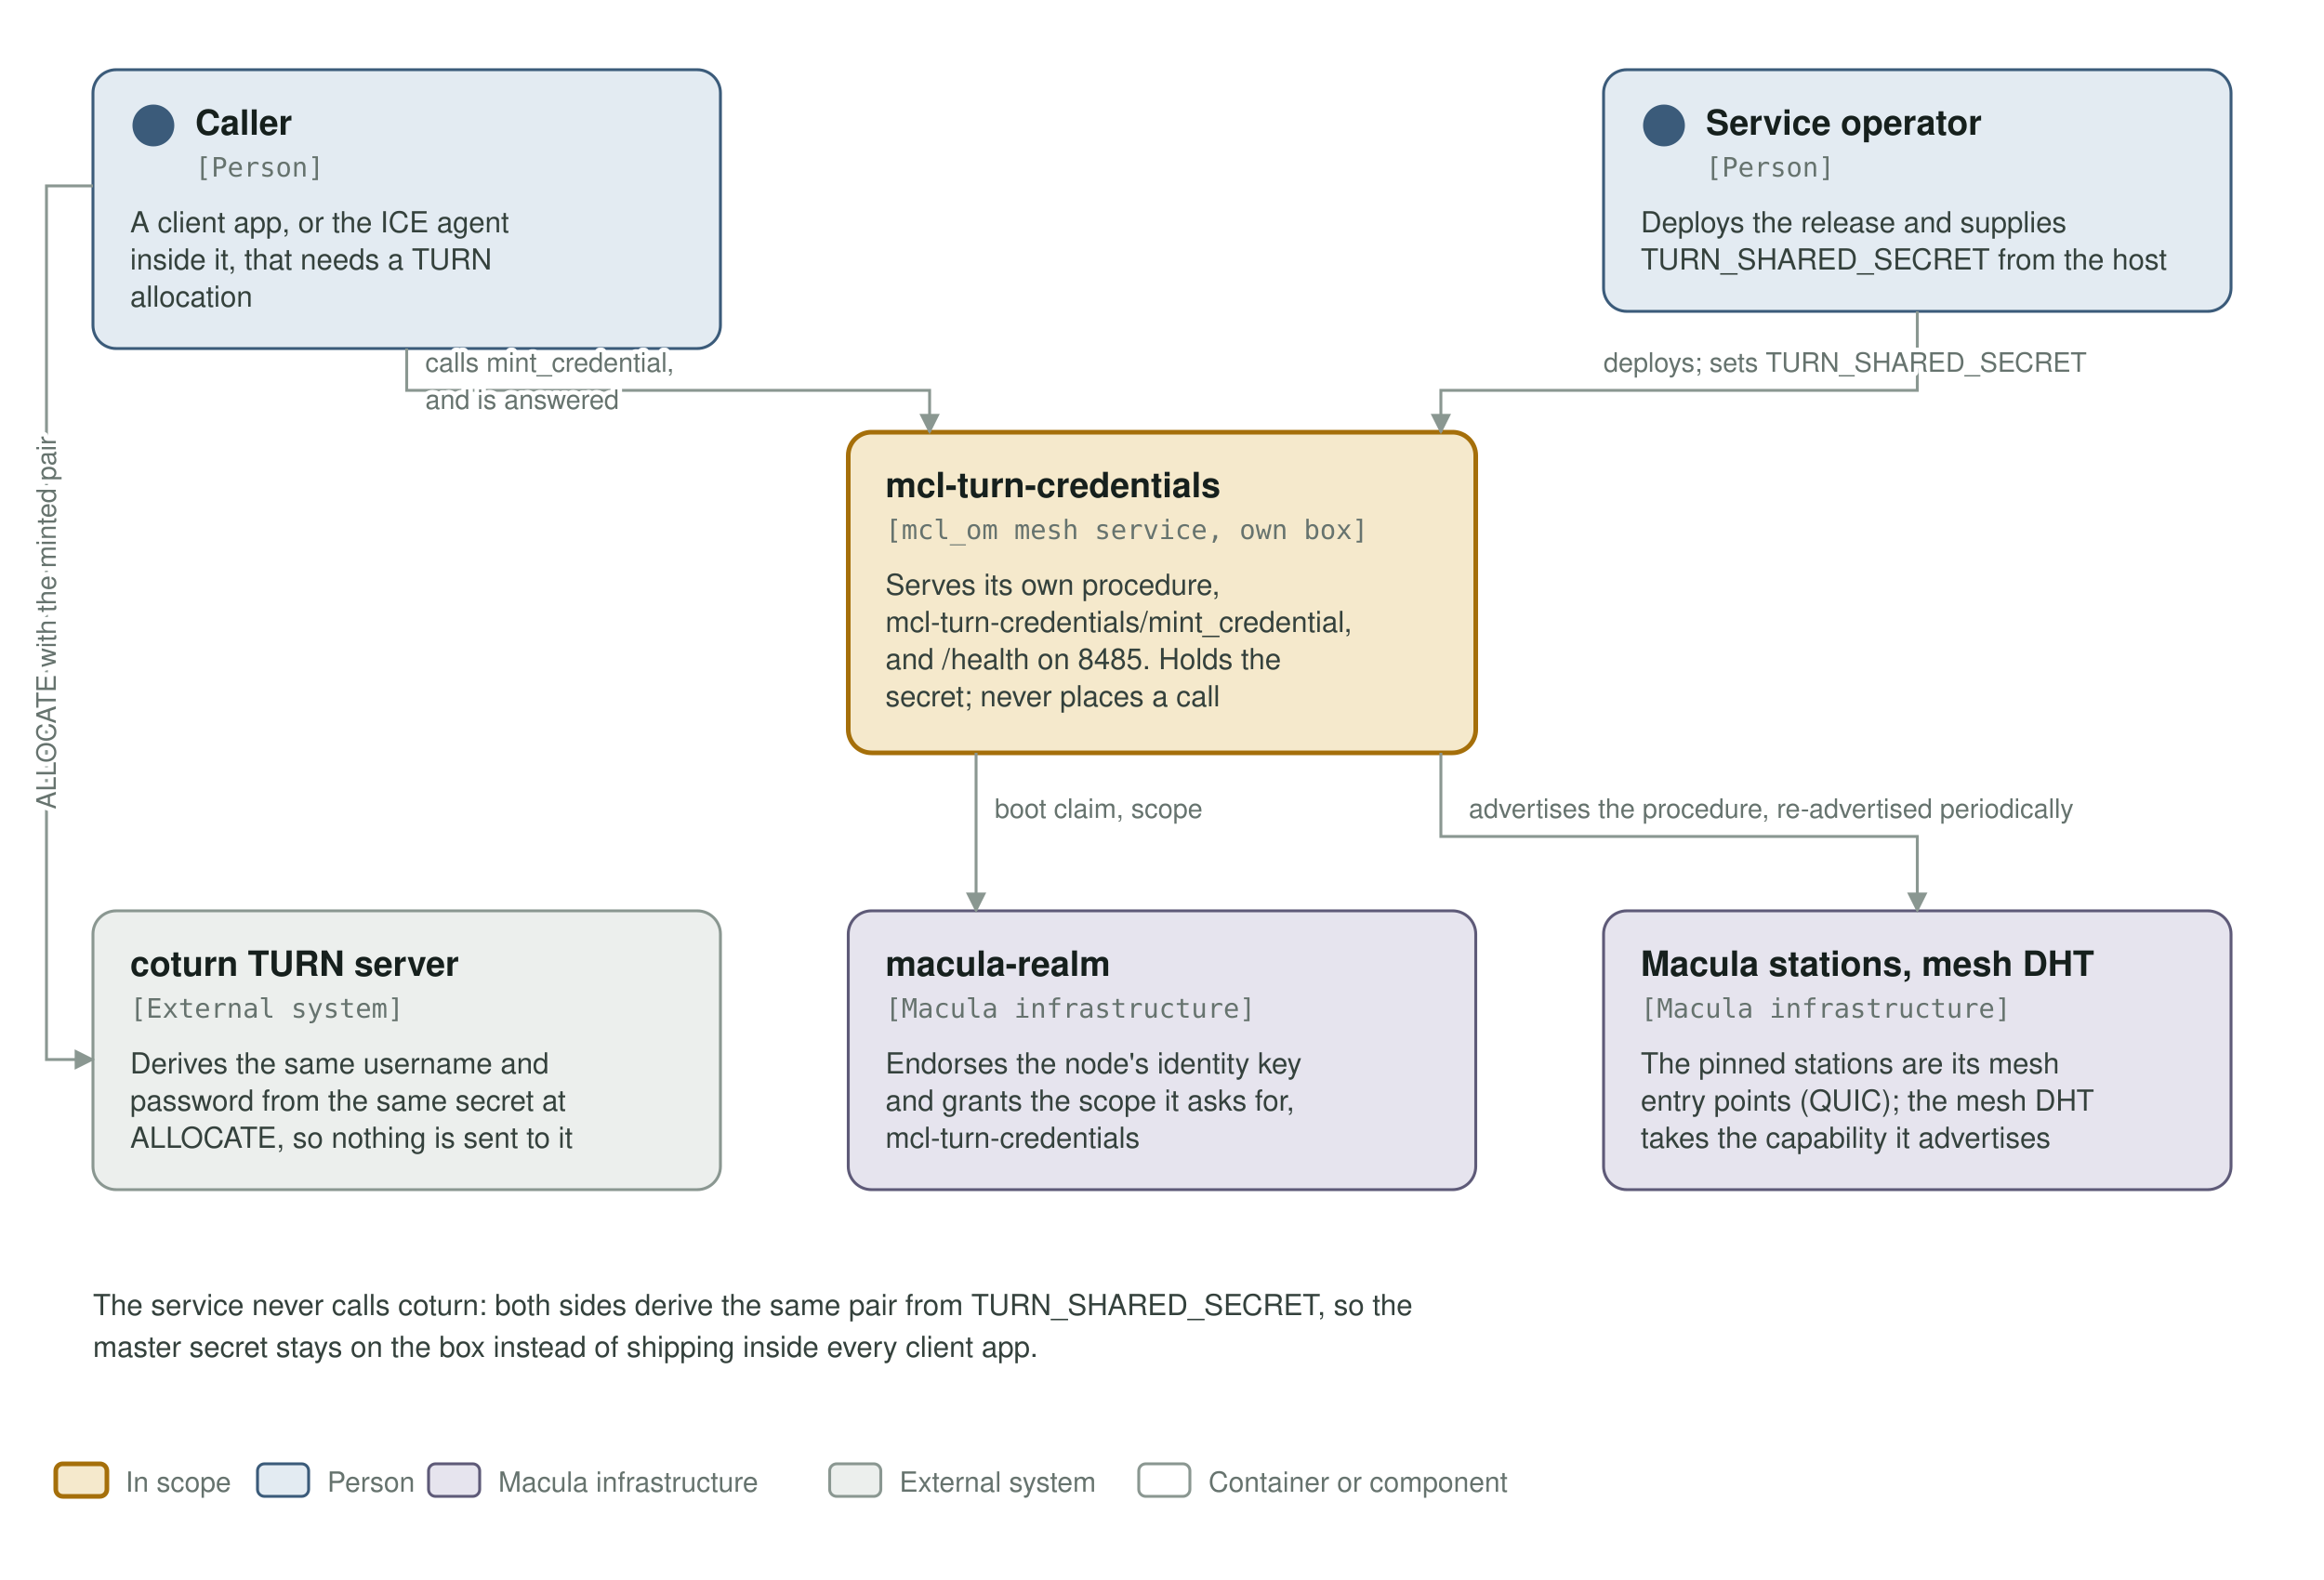
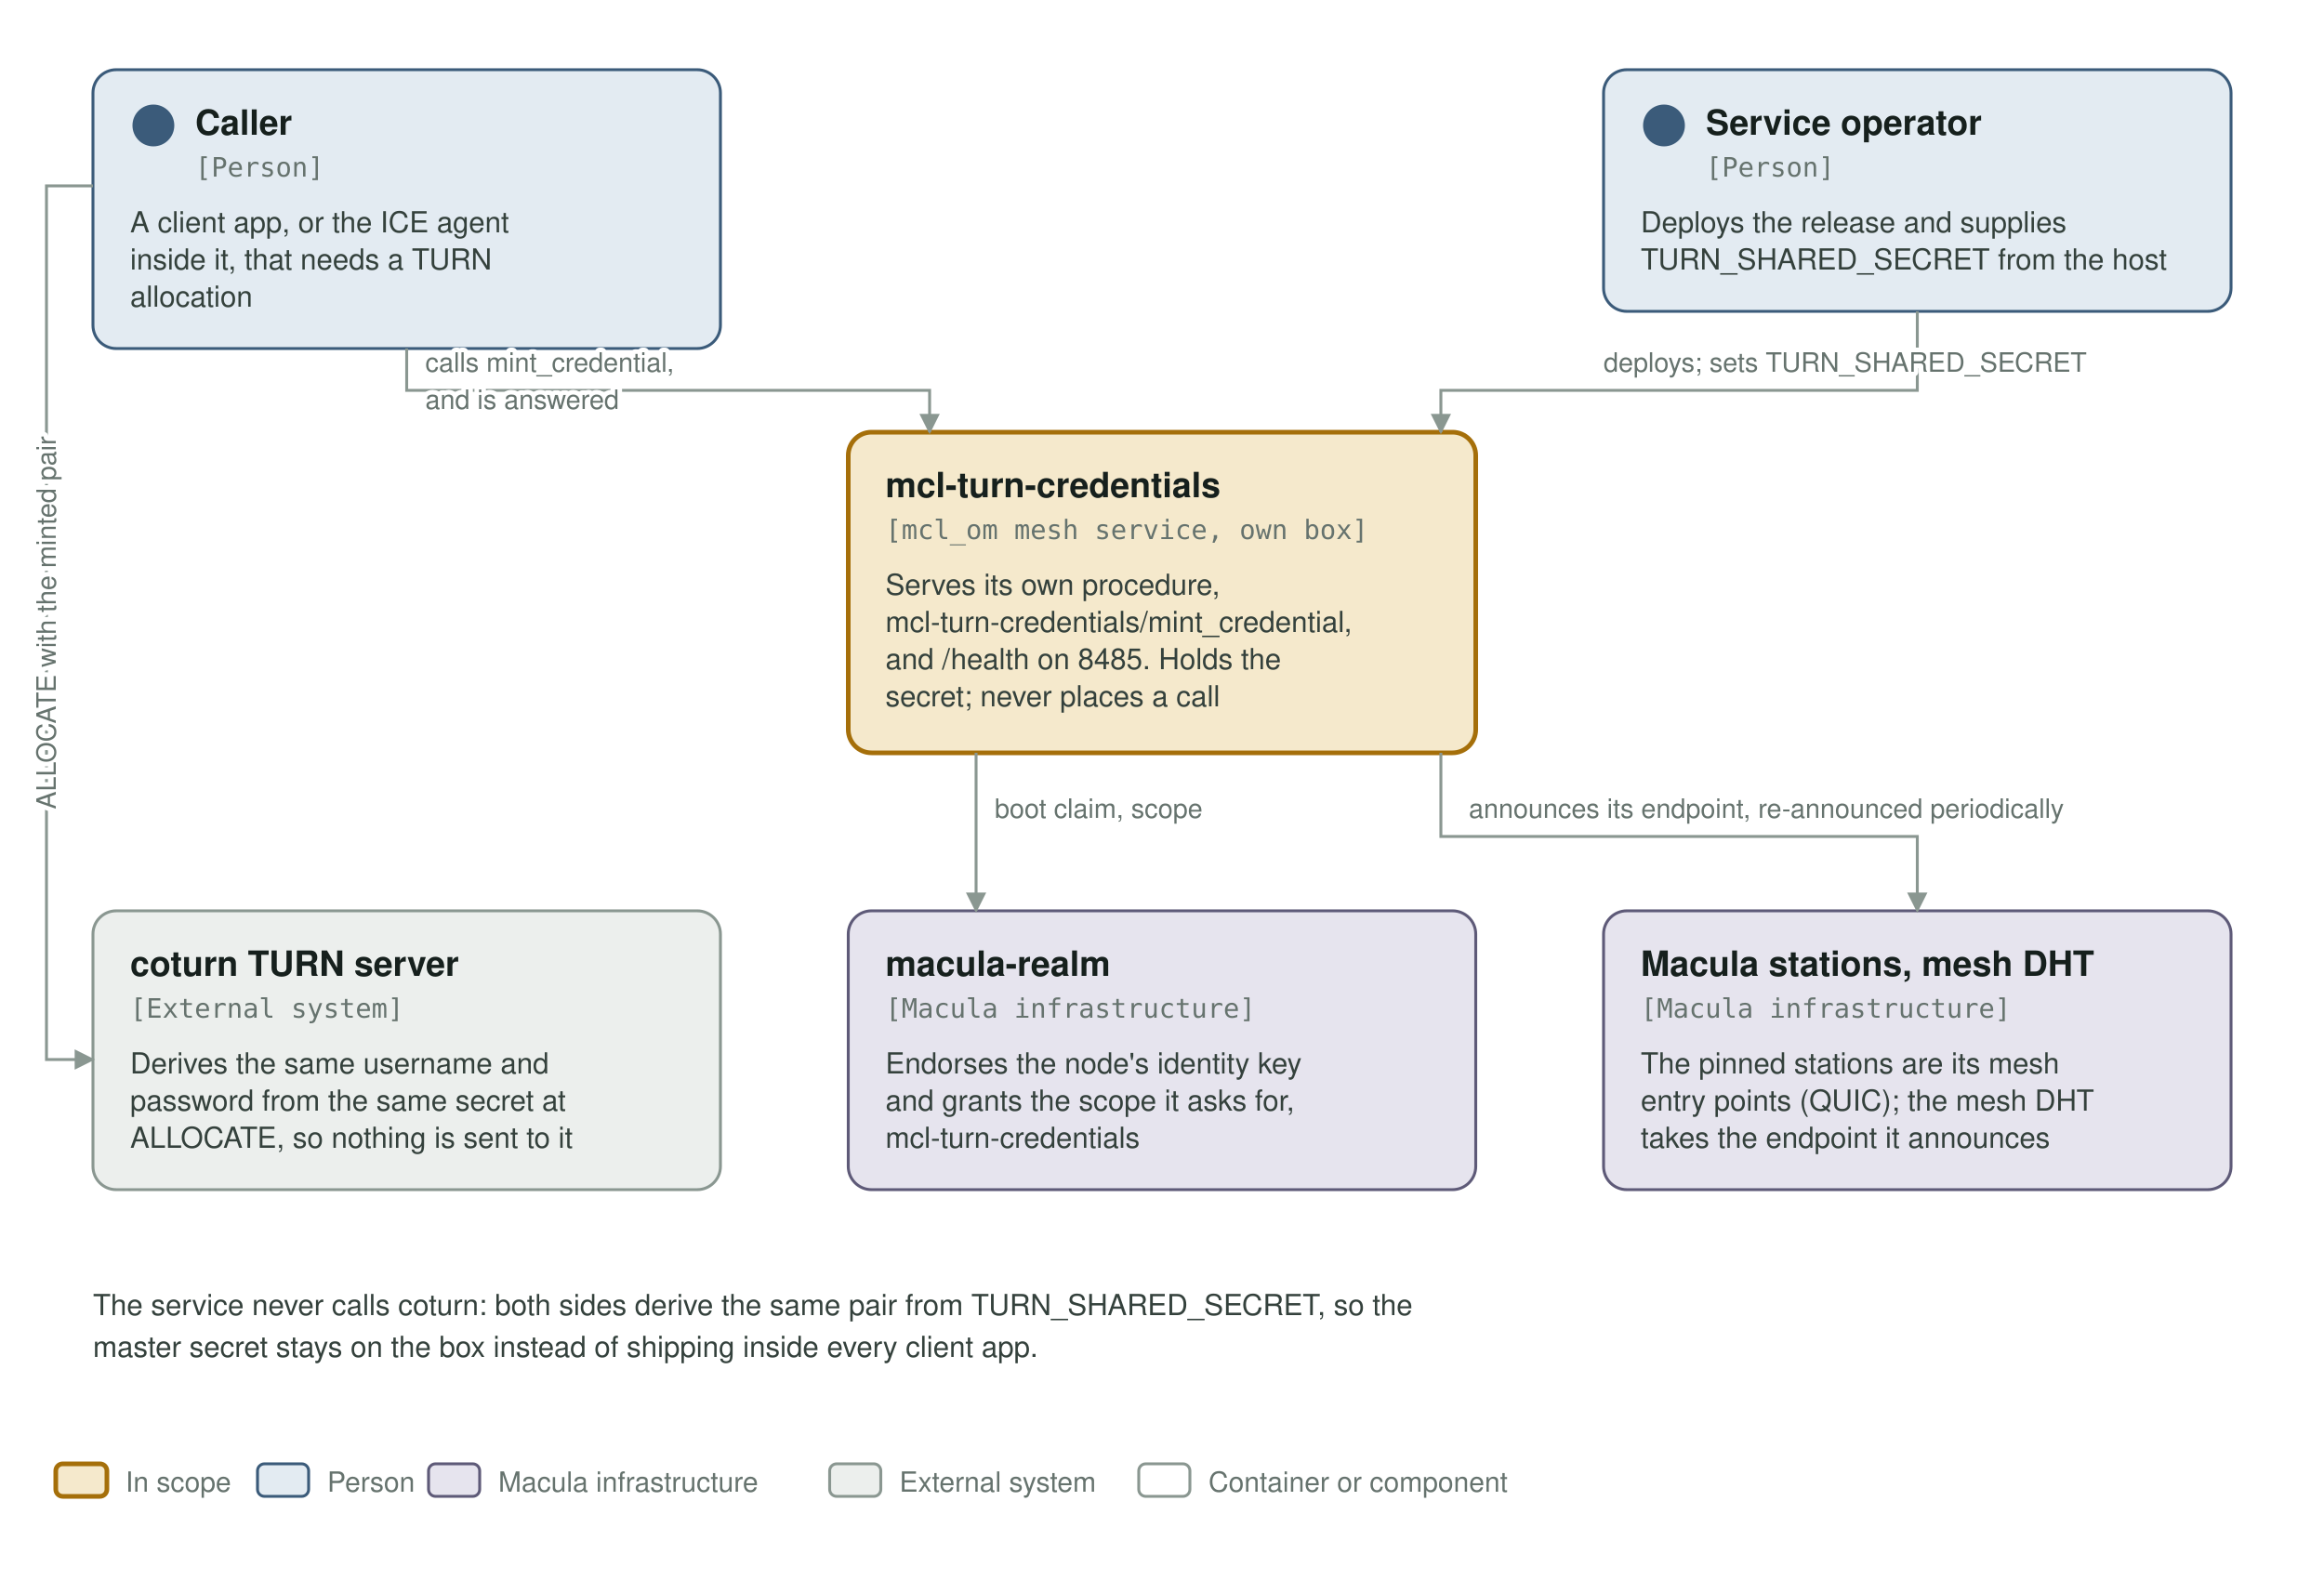
<svg xmlns="http://www.w3.org/2000/svg" viewBox="0 0 1000 680" role="img" aria-label="mcl-turn-credentials system context">
  <style>
.t-name { font-family: "Atkinson Hyperlegible", "Segoe UI", system-ui, -apple-system, Helvetica, Arial, sans-serif; font-size: 15px; font-weight: 700; }
.t-desc { font-family: "Atkinson Hyperlegible", "Segoe UI", system-ui, -apple-system, Helvetica, Arial, sans-serif; font-size: 12.5px; }
.t-rel { font-family: "Atkinson Hyperlegible", "Segoe UI", system-ui, -apple-system, Helvetica, Arial, sans-serif; font-size: 11.5px; paint-order: stroke; stroke-width: 4px; stroke-linejoin: round; }
.t-code { font-family: "JetBrains Mono", ui-monospace, Menlo, Consolas, monospace; font-size: 13px; font-weight: 600; }
.t-type { font-family: "JetBrains Mono", ui-monospace, Menlo, Consolas, monospace; font-size: 11.5px; }
.t-bound { font-family: "JetBrains Mono", ui-monospace, Menlo, Consolas, monospace; font-size: 12px; font-weight: 600; }
.t-leg { font-family: "Atkinson Hyperlegible", "Segoe UI", system-ui, -apple-system, Helvetica, Arial, sans-serif; font-size: 12px; }
.edge { fill: none; stroke-width: 1.25; }
.edge-later { fill: none; stroke-width: 1.25; stroke-dasharray: 5 4; }
.bg { fill: #FFFFFF; }
.b-sys { fill: #F5E9CC; stroke: #A56F0A; stroke-width: 2; }
.b-per { fill: #E3EBF2; stroke: #3B5B7A; stroke-width: 1.25; }
.b-mac { fill: #E6E4EE; stroke: #5E5A78; stroke-width: 1.25; }
.b-ext { fill: #ECEFED; stroke: #8A9791; stroke-width: 1.25; }
.b-cmp { fill: #FFFFFF; stroke: #8A9791; stroke-width: 1.25; }
.b-later { fill: none; stroke: #8A9791; stroke-width: 1.25; stroke-dasharray: 5 4; }
.bound { fill: none; stroke: #B3BDB8; stroke-width: 1; }
.head { fill: #3B5B7A; }
.t-name, .t-code { fill: #16201D; }
.t-type, .t-bound, .t-leg { fill: #66736E; }
.t-desc { fill: #34413C; }
.t-rel { fill: #66736E; stroke: #FFFFFF; }
.edge, .edge-later { stroke: #8A9791; }
.arrowhead { fill: #8A9791; }
@media (prefers-color-scheme: dark) {
.bg { fill: #171F1C; }
.b-sys { fill: #3A2E13; stroke: #E3AA3C; }
.b-per { fill: #1D2A36; stroke: #8EB4D8; }
.b-mac { fill: #26243A; stroke: #A9A4C8; }
.b-ext { fill: #1C2421; stroke: #7D8B85; }
.b-cmp { fill: #171F1C; stroke: #7D8B85; }
.b-later { stroke: #7D8B85; }
.bound { stroke: #4A5752; }
.head { fill: #8EB4D8; }
.t-name, .t-code { fill: #E6ECE9; }
.t-type, .t-bound, .t-leg { fill: #93A09A; }
.t-desc { fill: #C3CDC8; }
.t-rel { fill: #93A09A; stroke: #171F1C; }
.edge, .edge-later { stroke: #7D8B85; }
.arrowhead { fill: #7D8B85; }
}
</style>
  <defs>
    <marker id="a" viewBox="0 0 10 10" refX="9" refY="5" markerWidth="7" markerHeight="7" orient="auto-start-reverse">
      <path class="arrowhead" d="M0 0L10 5L0 10z" />
    </marker>
  </defs>
  <rect class="bg" x="0" y="0" width="1000" height="680" />
  <rect class="b-per" x="40" y="30" width="270" height="120" rx="10" />
  <circle class="head" cx="66" cy="54" r="9" />
  <text class="t-name" x="84" y="58">Caller</text>
  <text class="t-type" x="84" y="76">[Person]</text>
  <text class="t-desc" x="56" y="100">A client app, or the ICE agent</text>
  <text class="t-desc" x="56" y="116">inside it, that needs a TURN</text>
  <text class="t-desc" x="56" y="132">allocation</text>
  <rect class="b-per" x="690" y="30" width="270" height="104" rx="10" />
  <circle class="head" cx="716" cy="54" r="9" />
  <text class="t-name" x="734" y="58">Service operator</text>
  <text class="t-type" x="734" y="76">[Person]</text>
  <text class="t-desc" x="706" y="100">Deploys the release and supplies</text>
  <text class="t-desc" x="706" y="116">TURN_SHARED_SECRET from the host</text>
  <rect class="b-sys" x="365" y="186" width="270" height="138" rx="10" />
  <text class="t-name" x="381" y="214">mcl-turn-credentials</text>
  <text class="t-type" x="381" y="232">[mcl_om mesh service, own box]</text>
  <text class="t-desc" x="381" y="256">Serves its own procedure,</text>
  <text class="t-desc" x="381" y="272">mcl-turn-credentials/mint_credential,</text>
  <text class="t-desc" x="381" y="288">and /health on 8485. Holds the</text>
  <text class="t-desc" x="381" y="304">secret; never places a call</text>
  <rect class="b-ext" x="40" y="392" width="270" height="120" rx="10" />
  <text class="t-name" x="56" y="420">coturn TURN server</text>
  <text class="t-type" x="56" y="438">[External system]</text>
  <text class="t-desc" x="56" y="462">Derives the same username and</text>
  <text class="t-desc" x="56" y="478">password from the same secret at</text>
  <text class="t-desc" x="56" y="494">ALLOCATE, so nothing is sent to it</text>
  <rect class="b-mac" x="365" y="392" width="270" height="120" rx="10" />
  <text class="t-name" x="381" y="420">macula-realm</text>
  <text class="t-type" x="381" y="438">[Macula infrastructure]</text>
  <text class="t-desc" x="381" y="462">Endorses the node's identity key</text>
  <text class="t-desc" x="381" y="478">and grants the scope it asks for,</text>
  <text class="t-desc" x="381" y="494">mcl-turn-credentials</text>
  <rect class="b-mac" x="690" y="392" width="270" height="120" rx="10" />
  <text class="t-name" x="706" y="420">Macula stations, mesh DHT</text>
  <text class="t-type" x="706" y="438">[Macula infrastructure]</text>
  <text class="t-desc" x="706" y="462">The pinned stations are its mesh</text>
  <text class="t-desc" x="706" y="478">entry points (QUIC); the mesh DHT</text>
-   <text class="t-desc" x="706" y="494">takes the capability it advertises</text>
+   <text class="t-desc" x="706" y="494">takes the endpoint it announces</text>
  <path class="edge" d="M175 150V168H400V186" marker-end="url(#a)" />
  <text class="t-rel" x="183" y="160">calls mint_credential,</text>
  <text class="t-rel" x="183" y="176">and is answered</text>
  <path class="edge" d="M825 134V168H620V186" marker-end="url(#a)" />
  <text class="t-rel" x="690" y="160">deploys; sets TURN_SHARED_SECRET</text>
  <path class="edge" d="M420 324V392" marker-end="url(#a)" />
  <text class="t-rel" x="428" y="352">boot claim, scope</text>
  <path class="edge" d="M620 324V360H825V392" marker-end="url(#a)" />
-   <text class="t-rel" x="632" y="352">advertises the procedure, re-advertised periodically</text>
+   <text class="t-rel" x="632" y="352">announces its endpoint, re-announced periodically</text>
  <path class="edge" d="M40 80H20V456H40" marker-end="url(#a)" />
  <text class="t-rel" x="24" y="268" text-anchor="middle" transform="rotate(-90 24 268)">ALLOCATE with the minted pair</text>
  <text class="t-desc" x="40" y="566">The service never calls coturn: both sides derive the same pair from TURN_SHARED_SECRET, so the</text>
  <text class="t-desc" x="40" y="584">master secret stays on the box instead of shipping inside every client app.</text>
  <rect class="b-sys" x="24" y="630" width="22" height="14" rx="3" />
  <text class="t-leg" x="54" y="642">In scope</text>
  <rect class="b-per" x="110.8" y="630" width="22" height="14" rx="3" />
  <text class="t-leg" x="140.8" y="642">Person</text>
  <rect class="b-mac" x="184.4" y="630" width="22" height="14" rx="3" />
  <text class="t-leg" x="214.4" y="642">Macula infrastructure</text>
  <rect class="b-ext" x="357.0" y="630" width="22" height="14" rx="3" />
  <text class="t-leg" x="387.0" y="642">External system</text>
  <rect class="b-cmp" x="490.0" y="630" width="22" height="14" rx="3" />
  <text class="t-leg" x="520.0" y="642">Container or component</text>
</svg>
